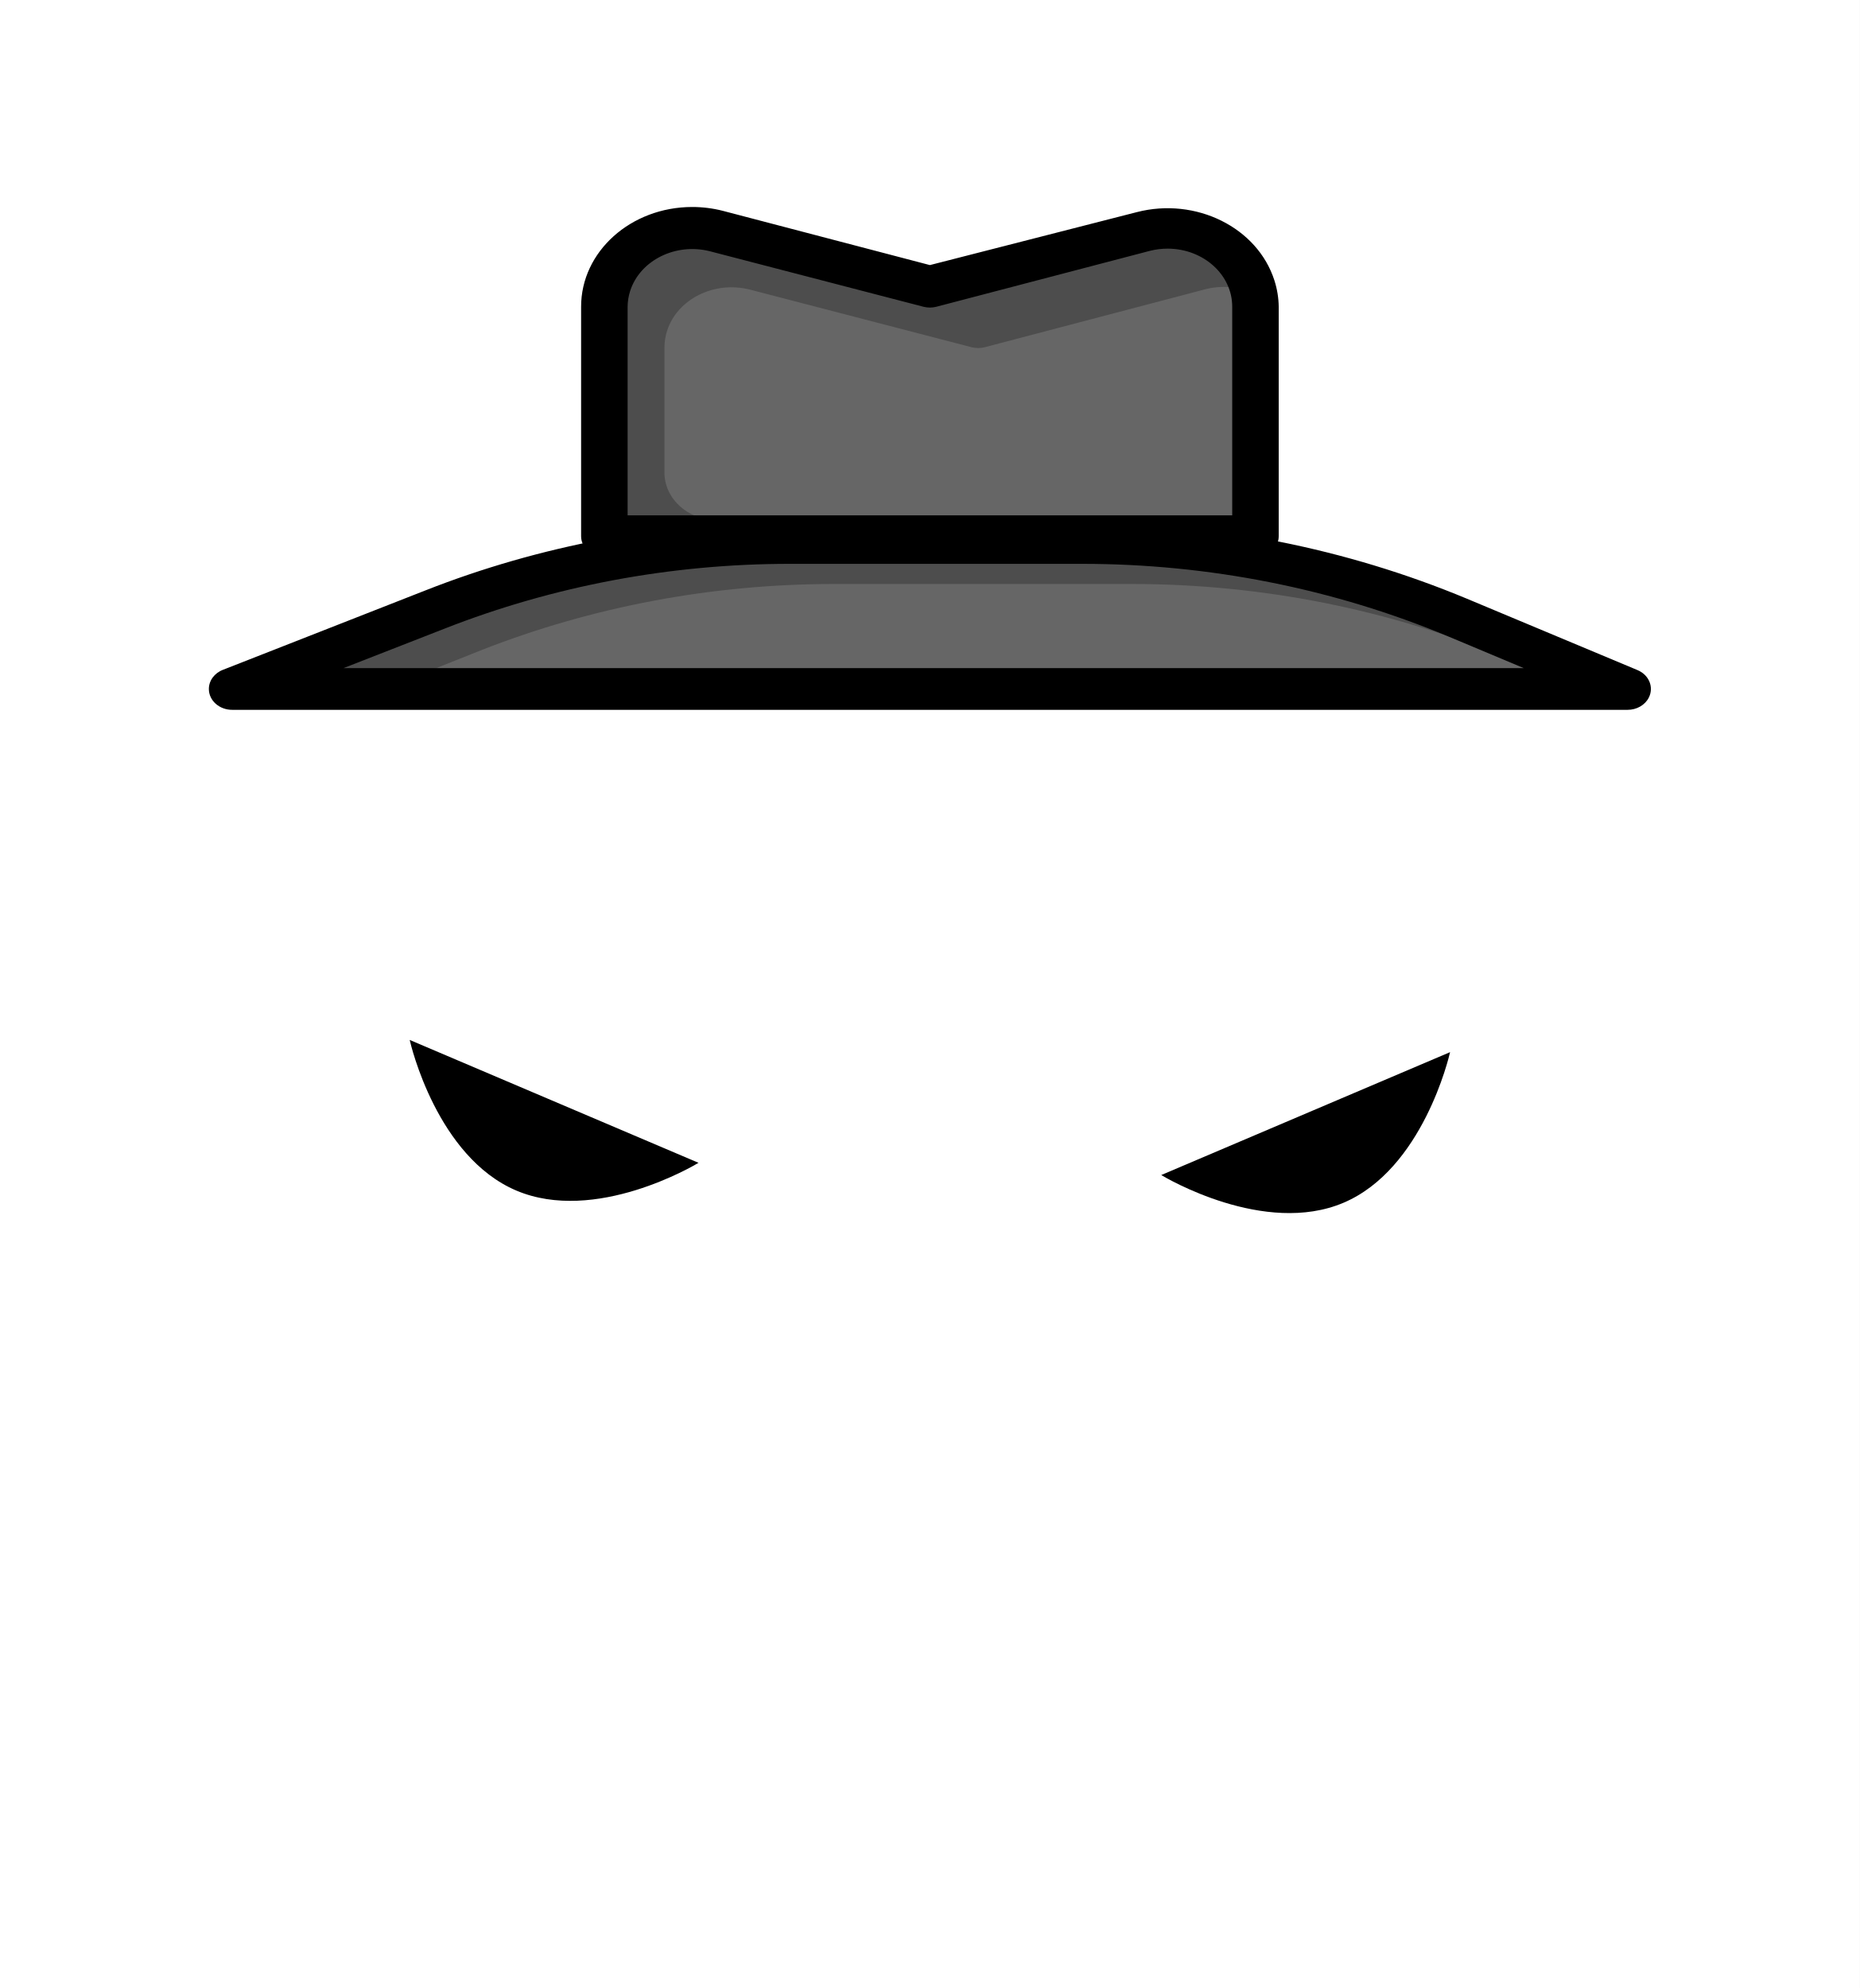
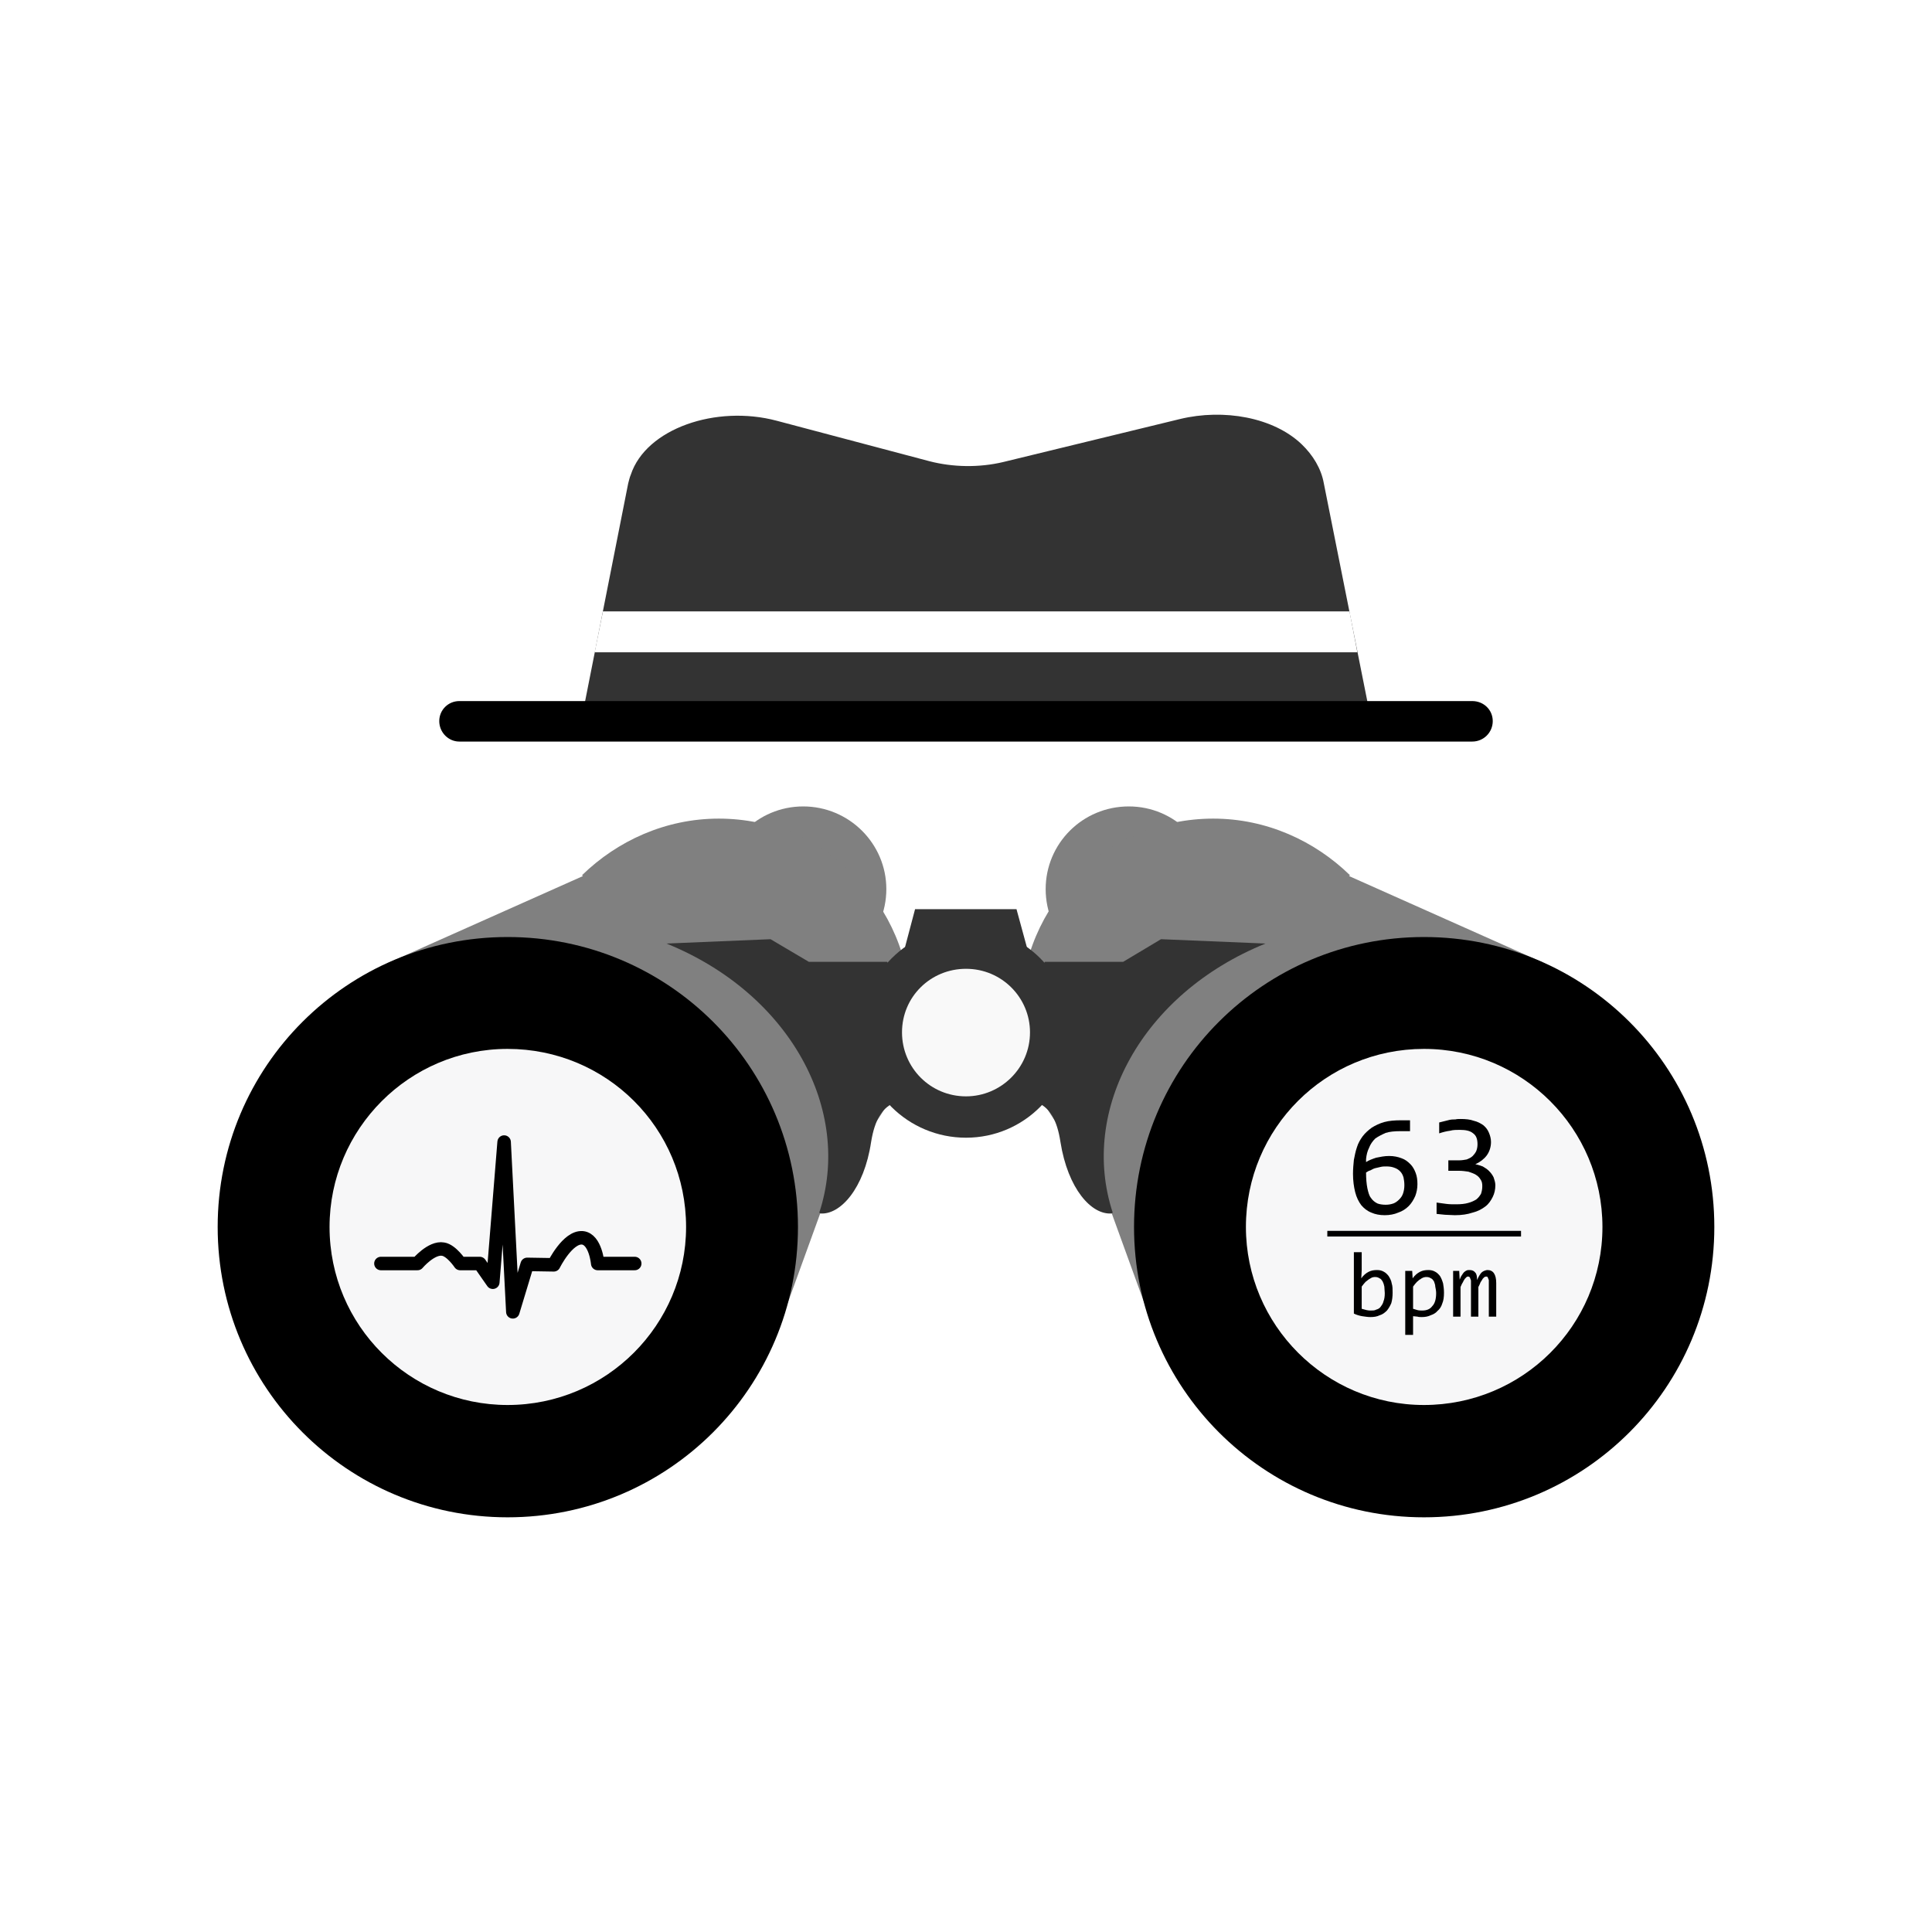
- <svg xmlns="http://www.w3.org/2000/svg" width="290" height="310" viewBox="0 0 290 310" version="1.1" id="svg8">
-   <defs id="defs2" />
-   <g id="layer1" transform="translate(-51.40683,-353.3531)">
-     <rect style="fill:#ffffff;fill-opacity:1;fill-rule:nonzero;stroke:none;stroke-width:1.718;stroke-miterlimit:4;stroke-dasharray:none;stroke-opacity:1" id="rect4582" width="290" height="310" x="51.407" y="353.353" />
-     <g id="g5064" transform="matrix(0.8982009,0,0,0.8982009,-503.3943,105.3639)">
-       <g transform="matrix(0.3090041,0,0,0.3090041,603.2343,316.9034)" id="g4656">
-         <g id="g4632">
-           <g id="g4527">
-             <flowRoot xml:space="preserve" id="flowRoot4491" style="font-style:normal;font-weight:normal;font-size:40px;line-height:1.25;font-family:sans-serif;letter-spacing:0px;word-spacing:0px;fill:#000000;fill-opacity:1;stroke:none" transform="matrix(4.706688,0,0,4.706688,-277.0186,-1235.938)">
-               <flowRegion id="flowRegion4493">
-                 <rect id="rect4495" width="607.944" height="373.703" x="170.603" y="280.536" />
-               </flowRegion>
-               <flowPara id="flowPara4497" style="font-style:normal;font-variant:normal;font-weight:normal;font-stretch:normal;font-size:192px;font-family:Consolas;-inkscape-font-specification:Consolas">P</flowPara>
-             </flowRoot>
-           </g>
-           <path style="stroke-width:0.348" d="m 782.388,492.703 c 21.198,-9.019 57.811,-24.596 79.05,-33.633 -0.594,2.67 -15.395,65.692 -59.83,84.598 -44.435,18.905 -100.107,-14.134 -102.442,-15.557 20.841,-8.867 63.461,-27.011 83.222,-35.407 z" id="path2" />
-         </g>
-         <g id="g4640">
-           <g transform="matrix(-1,0,0,1,1138.367,-6.865846)" id="g4527-6">
-             <flowRoot xml:space="preserve" id="flowRoot4491-8" style="font-style:normal;font-weight:normal;font-size:40px;line-height:1.25;font-family:sans-serif;letter-spacing:0px;word-spacing:0px;fill:#000000;fill-opacity:1;stroke:none" transform="matrix(4.706688,0,0,4.706688,-277.0186,-1229.072)">
-               <flowRegion id="flowRegion4493-5">
-                 <rect id="rect4495-4" width="607.944" height="373.703" x="170.603" y="280.536" />
-               </flowRegion>
-               <flowPara id="flowPara4497-1" style="font-style:normal;font-variant:normal;font-weight:normal;font-stretch:normal;font-size:192px;font-family:Consolas;-inkscape-font-specification:Consolas">P</flowPara>
-             </flowRoot>
-           </g>
-           <path style="stroke-width:0.348" d="m 355.978,485.837 c -21.198,-9.019 -57.811,-24.596 -79.05,-33.633 0.594,2.67 15.395,65.692 59.83,84.598 44.435,18.905 100.107,-14.134 102.442,-15.557 -20.841,-8.867 -63.461,-27.011 -83.222,-35.407 z" id="path2-4" />
-         </g>
-       </g>
-       <g transform="matrix(0.3090041,0,0,0.2771278,603.2342,324.0359)" id="g4670">
-         <path style="fill:#4d4d4d;stroke-width:1.582" d="M 909.731,246.3 H 232.2 l 57.586,-25.253 c 62.803,-27.516 130.644,-41.667 199.211,-41.553 h 167.545 c 72.47,0.076 144.051,15.941 209.766,46.495 z" id="path20" />
-         <path style="fill:#666666;stroke-width:1.582" d="m 515.717,192.857 c -68.433,-0.06 -136.13,14.091 -198.809,41.553 l -26.722,11.892 h 617.675 l -14.83,-6.948 C 827.318,208.799 755.735,192.933 683.265,192.858 H 515.717 Z" id="path22" />
-         <path style="fill:#4d4d4d;stroke-width:1.582" d="M 745.464,17.423 V 153.01 H 392.938 V 17.423 c -0.067,-20.816 16.757,-37.748 37.573,-37.811 3.573,-0.011 7.127,0.486 10.559,1.475 l 124.468,36.338 c 2.394,0.673 4.928,0.673 7.322,0 l 124.468,-35.523 c 20.001,-5.769 40.893,5.769 46.663,25.771 0.918,3.169 1.411,6.45 1.473,9.751 z" id="path24" />
-         <path style="fill:#666666;stroke-width:1.582" d="M 745.464,153.011 V 17.423 c -0.017,-3.158 -0.427,-6.299 -1.22,-9.357 -6.481,-1.758 -13.314,-1.758 -19.795,0 L 599.98,44.54 c -2.394,0.673 -4.928,0.673 -7.322,0 L 468.191,8.473 c -20.003,-5.766 -40.893,5.776 -46.659,25.778 -0.965,3.344 -1.461,6.807 -1.475,10.289 v 78.234 c -0.149,16.548 13.145,30.086 29.692,30.236 0.09,0.002 0.182,0.002 0.272,0.002 z" id="path26" />
-         <path id="path30" d="m 445.742,-15.546 c -19.273,-5.557 -39.401,5.565 -44.958,24.839 -0.929,3.223 -1.407,6.559 -1.421,9.914 V 149.85 H 739.038 V 19.206 c 0.063,-20.058 -16.147,-36.371 -36.205,-36.434 -3.442,-0.011 -6.867,0.468 -10.175,1.421 L 572.727,19.204 c -2.307,0.646 -4.749,0.646 -7.056,0 z m 319.426,34.752 v 143.71 c 0,7.216 -5.85,13.066 -13.066,13.066 H 386.298 c -7.216,0 -13.066,-5.85 -13.066,-13.066 V 19.206 c -0.041,-34.489 27.881,-62.482 62.371,-62.526 5.86,-0.006 11.691,0.81 17.321,2.427 l 116.273,33.967 116.276,-33.182 c 33.148,-9.526 67.741,9.622 77.267,42.77 1.548,5.38 2.366,10.945 2.427,16.544 z" style="fill:#000000;stroke-width:1.582" />
-         <path id="path34" d="m 654.642,154.108 c 74.696,0.117 148.472,16.477 216.215,47.947 l 95.762,44.68 c 6.567,2.991 9.464,10.738 6.473,17.305 -2.133,4.682 -6.815,7.676 -11.96,7.649 H 177.268 c -7.214,0.06 -13.112,-5.742 -13.172,-12.958 -0.043,-5.276 3.092,-10.059 7.944,-12.126 L 285.571,196.96 C 350.256,168.547 420.162,153.952 490.814,154.108 Z m 248.225,91.452 -42.46,-19.859 C 795.951,195.732 725.723,180.215 654.642,180.236 H 490.814 c -66.912,-0.059 -133.111,13.778 -194.399,40.631 l -56.7,24.691 h 663.152 z" style="fill:#000000;stroke-width:1.582" />
-       </g>
+ <svg xmlns="http://www.w3.org/2000/svg" width="500" height="500" viewBox="0 0 500 500" version="1.1" id="svg8">
+   <defs id="defs2">
+     <clipPath id="clipEmfPath1" clipPathUnits="userSpaceOnUse">
+       <path id="path4506" d="  M 730.715,95.679   L 819.274,95.679   L 819.274,147.759   L 730.715,147.759   z" />
+     </clipPath>
+     <clipPath id="clipEmfPath2" clipPathUnits="userSpaceOnUse">
+       <path id="path4509" d="  M 716.635,95.679   L 628.075,95.679   L 628.075,147.759   L 716.635,147.759   z" />
+     </clipPath>
+     <pattern y="0" x="0" height="6" width="6" patternUnits="userSpaceOnUse" id="EMFhbasepattern" />
+   </defs>
+   <g id="layer1" transform="translate(-51.40683,-163.3531)">
+     <rect style="fill:#ffffff;fill-opacity:1;fill-rule:nonzero;stroke:none;stroke-width:2.865;stroke-miterlimit:4;stroke-dasharray:none;stroke-opacity:1" id="rect4582" width="500" height="500" x="51.407" y="163.353" />
+     <g id="g4720" transform="matrix(1.408279,0,0,1.408279,-162.604,-156.9327)">
+       <path style="fill:#808080;fill-opacity:1;fill-rule:nonzero;stroke:none" d="m 314.848,390.827 c 0,8.4 -6.88,15.28 -15.28,15.28 -8.4,0 -15.2,-6.88 -15.2,-15.28 0,-8.4 6.8,-15.2 15.2,-15.2 8.4,0 15.28,6.8 15.28,15.2 z" id="path4579" />
+       <path style="fill:#808080;fill-opacity:1;fill-rule:nonzero;stroke:none" d="m 259.088,388.427 -35.52,15.84 26.24,0.48 c -0.64,2.8 -1.12,5.68 -1.12,8.64 0,19.6 15.92,35.28 35.36,35.28 3.52,0 6.96,-0.48 10.16,-1.44 l 2.48,19.76 9.52,-26.24 c 8.16,-6.48 13.12,-16.32 13.12,-27.52 0,-19.6 -15.84,-35.36 -35.28,-35.36 -9.76,0 -18.64,4.08 -25.12,10.4 z" id="path4581" />
+       <path style="fill:#000000;fill-opacity:1;fill-rule:nonzero;stroke:none" d="m 245.248,399.627 c -29.44,0 -53.28,23.76 -53.28,53.28 0,29.52 23.84,53.36 53.28,53.36 29.52,0 53.36,-23.84 53.36,-53.36 0,-29.52 -23.84,-53.28 -53.36,-53.28 z" id="path4583" />
+       <path style="fill:#f7f7f8;fill-opacity:1;fill-rule:nonzero;stroke:none" d="m 245.248,420.187 c -18.08,0 -32.72,14.72 -32.72,32.72 0,18.16 14.72,32.72 32.72,32.72 18.16,0 32.8,-14.72 32.8,-32.72 0,-18.16 -14.64,-32.72 -32.8,-32.72 z" id="path4585" />
+       <path style="fill:none;stroke:#000000;stroke-width:2.48px;stroke-linecap:round;stroke-linejoin:round;stroke-miterlimit:4;stroke-dasharray:none;stroke-opacity:1" d="m 221.969,459.626 h 6.72 c 0,0 2.56,-3.04 4.72,-2.64 1.52,0.24 3.12,2.64 3.12,2.64 h 3.6 l 2.4,3.44 2.08,-25.76 1.6,31.2 2.64,-8.72 4.88,0.08 c 0,0 2.56,-5.2 5.28,-4.96 2.4,0.24 2.8,4.72 2.8,4.72 h 6.8" id="path4589" />
+       <path style="fill:#808080;fill-opacity:1;fill-rule:nonzero;stroke:none" d="m 344.128,390.827 c 0,8.4 6.8,15.28 15.28,15.28 8.4,0 15.2,-6.88 15.2,-15.28 0,-8.4 -6.8,-15.2 -15.2,-15.2 -8.48,0 -15.28,6.8 -15.28,15.2 z" id="path4591" />
+       <path style="fill:#808080;fill-opacity:1;fill-rule:nonzero;stroke:none" d="m 399.887,388.427 35.52,15.84 -26.24,0.48 c 0.64,2.8 1.12,5.68 1.12,8.64 0,19.6 -15.92,35.28 -35.36,35.28 -3.52,0 -6.96,-0.48 -10.24,-1.44 l -2.4,19.76 -9.52,-26.24 c -8.16,-6.48 -13.2,-16.32 -13.2,-27.52 0,-19.6 15.92,-35.36 35.36,-35.36 9.76,0 18.64,4.08 25.12,10.4 z" id="path4593" />
+       <path style="fill:#000000;fill-opacity:1;fill-rule:nonzero;stroke:none" d="m 413.647,399.627 c 29.52,0 53.36,23.76 53.36,53.28 0,29.52 -23.84,53.36 -53.36,53.36 -29.44,0 -53.28,-23.84 -53.28,-53.36 0,-29.52 23.84,-53.28 53.28,-53.28 z" id="path4595" />
+       <path style="fill:#f7f7f8;fill-opacity:1;fill-rule:nonzero;stroke:none" d="m 413.647,420.187 c 18.16,0 32.8,14.72 32.8,32.72 0,18.16 -14.72,32.72 -32.8,32.72 -18.08,0 -32.72,-14.72 -32.72,-32.72 0,-18.16 14.64,-32.72 32.72,-32.72 z" id="path4597" />
+       <path transform="translate(-394.1868,303.6274)" style="fill:#333333;fill-opacity:1;fill-rule:nonzero;stroke:none" clip-path="url(#clipEmfPath1)" d="m 682.555,146.799 c 3.76,0.32 8.08,-4.56 9.36,-13.12 1.36,-8.48 5.68,-7.6 10.24,-8.32 -2.88,-2.24 -7.28,-13.44 -7.28,-16.32 0,-2.96 0.48,-3.92 1.44,-5.52 l -1.44,-2.96 h -14.4 l -7.04,-4.16 -19.12,0.8 c 22.72,9.2 34.24,30.64 28.08,49.44 z m 67.919,0 c -3.76,0.32 -8.08,-4.56 -9.44,-13.12 -1.28,-8.48 -5.6,-7.6 -10.16,-8.32 2.88,-2.24 7.28,-13.44 7.28,-16.32 0,-2.96 -0.48,-3.92 -1.44,-5.52 l 1.44,-2.96 h 14.4 l 6.96,-4.16 19.2,0.8 c -22.72,9.2 -34.24,30.64 -28.08,49.44 z M 725.995,83.439 v 0 l 2.56,9.68 v 0 h -23.76 v 0 l 2.56,-9.68 v 0 h 18.8 z" id="path4601" />
+       <path transform="translate(-394.1868,303.6274)" style="fill:#333333;fill-opacity:1;fill-rule:nonzero;stroke:none" clip-path="url(#clipEmfPath2)" d="m 764.794,146.799 c -3.76,0.32 -8.08,-4.56 -9.44,-13.12 -1.28,-8.48 -5.68,-7.6 -10.16,-8.32 2.88,-2.24 7.28,-13.44 7.28,-16.32 0,-2.96 -0.48,-3.92 -1.44,-5.52 l 1.44,-2.96 h 14.4 l 6.96,-4.16 19.12,0.8 c -22.64,9.2 -34.16,30.64 -28,49.44 z m -67.919,0 c 3.68,0.32 8.08,-4.56 9.36,-13.12 1.36,-8.48 5.68,-7.6 10.24,-8.32 -2.88,-2.24 -7.28,-13.44 -7.28,-16.32 0,-2.96 0.48,-3.92 1.44,-5.52 l -1.44,-2.96 h -14.4 l -7.04,-4.16 -19.12,0.8 c 22.72,9.2 34.24,30.64 28.08,49.44 z m 24.48,-63.36 v 0 l -2.64,9.68 v 0 h 23.84 v 0 l -2.56,-9.68 v 0 h -18.8 z" id="path4603" />
+       <path style="fill:#333333;fill-opacity:1;fill-rule:nonzero;stroke:none" d="m 329.488,397.867 c 10.56,0 19.28,8.56 19.28,19.28 0,10.64 -8.56,19.36 -19.28,19.36 -10.64,0 -19.36,-8.56 -19.36,-19.36 0.08,-10.56 8.64,-19.28 19.36,-19.28 z m 0,7.2 c 6.72,0 12,5.44 12,12 0,6.72 -5.44,12 -12,12 -6.72,0 -12,-5.44 -12,-12 0,-6.72 5.44,-12 12,-12 z" id="path4605" />
+       <path style="fill:#333333;fill-opacity:1;fill-rule:nonzero;stroke:none" d="m 317.568,404.187 h 23.84 l -2.64,-9.68 h -18.64 z" id="path4607" />
+       <path style="fill:#f9f9f9;fill-opacity:1;fill-rule:nonzero;stroke:none" d="m 329.488,405.467 c 6.56,0 11.76,5.28 11.76,11.68 0,6.56 -5.36,11.76 -11.76,11.76 -6.56,0 -11.76,-5.28 -11.76,-11.76 0,-6.56 5.28,-11.68 11.76,-11.68 z" id="path4609" />
+       <path style="fill:#000000;fill-opacity:1;fill-rule:nonzero;stroke:none" d="m 412.447,445.066 c 0,0.8 -0.16,1.52 -0.4,2.16 -0.32,0.72 -0.72,1.36 -1.2,1.84 -0.56,0.56 -1.2,0.96 -1.92,1.2 -0.72,0.32 -1.6,0.48 -2.48,0.48 -0.96,0 -1.76,-0.16 -2.48,-0.48 -0.8,-0.32 -1.36,-0.8 -1.84,-1.36 -0.48,-0.64 -0.88,-1.44 -1.12,-2.4 -0.24,-0.96 -0.4,-2.08 -0.4,-3.36 0,-0.88 0.08,-1.76 0.16,-2.56 0.16,-0.88 0.32,-1.6 0.56,-2.32 0.24,-0.8 0.64,-1.44 1.04,-2 0.48,-0.64 1.04,-1.12 1.68,-1.6 0.64,-0.4 1.44,-0.8 2.32,-1.04 0.88,-0.24 1.92,-0.32 3.04,-0.32 h 1.68 v 2 h -1.84 c -0.96,0 -1.92,0.08 -2.64,0.32 -0.72,0.32 -1.36,0.64 -1.92,1.04 -0.48,0.48 -0.88,1.04 -1.12,1.68 -0.32,0.64 -0.48,1.28 -0.56,2.08 v 0.56 c 0.48,-0.32 1.12,-0.56 1.84,-0.8 0.8,-0.16 1.52,-0.32 2.4,-0.32 0.88,0 1.6,0.16 2.24,0.4 0.72,0.24 1.2,0.64 1.68,1.12 0.4,0.4 0.72,0.96 0.96,1.6 0.24,0.64 0.32,1.28 0.32,2.08 z m -2.4,0.16 c 0,-0.56 -0.08,-1.04 -0.16,-1.44 -0.16,-0.48 -0.32,-0.8 -0.64,-1.12 -0.24,-0.24 -0.56,-0.48 -1.04,-0.64 -0.4,-0.16 -0.88,-0.24 -1.44,-0.24 -0.32,0 -0.72,0 -1.04,0.08 -0.32,0.08 -0.64,0.16 -1.04,0.24 -0.32,0.08 -0.56,0.24 -0.88,0.4 -0.32,0.08 -0.56,0.24 -0.8,0.4 0,1.12 0.08,2.08 0.24,2.88 0.16,0.72 0.32,1.36 0.64,1.76 0.32,0.48 0.72,0.8 1.2,1.04 0.4,0.16 0.96,0.24 1.52,0.24 0.56,0 0.96,-0.08 1.44,-0.24 0.4,-0.16 0.72,-0.4 1.04,-0.72 0.32,-0.32 0.56,-0.64 0.72,-1.12 0.16,-0.48 0.24,-0.96 0.24,-1.52 z" id="path4611" />
+       <path style="fill:#000000;fill-opacity:1;fill-rule:nonzero;stroke:none" d="m 426.767,445.226 c 0,0.8 -0.16,1.52 -0.48,2.16 -0.32,0.64 -0.72,1.28 -1.36,1.76 -0.64,0.48 -1.36,0.88 -2.32,1.12 -0.96,0.32 -2,0.48 -3.28,0.48 -0.64,0 -1.28,-0.08 -1.84,-0.08 -0.56,-0.08 -1.04,-0.08 -1.52,-0.16 v -2.08 c 0.56,0.08 1.12,0.16 1.76,0.24 0.56,0.08 1.2,0.08 1.84,0.08 0.88,0 1.6,-0.08 2.16,-0.24 0.64,-0.16 1.12,-0.4 1.52,-0.64 0.4,-0.32 0.64,-0.64 0.88,-1.04 0.16,-0.48 0.24,-0.88 0.24,-1.44 0,-0.48 -0.08,-0.88 -0.32,-1.2 -0.24,-0.4 -0.48,-0.64 -0.88,-0.88 -0.4,-0.24 -0.88,-0.4 -1.36,-0.56 -0.56,-0.08 -1.12,-0.16 -1.76,-0.16 h -1.92 v -1.92 h 1.92 c 0.56,0 1.04,-0.08 1.44,-0.16 0.4,-0.16 0.8,-0.32 1.12,-0.64 0.24,-0.24 0.48,-0.56 0.64,-0.88 0.16,-0.4 0.24,-0.8 0.24,-1.28 0,-0.96 -0.24,-1.6 -0.8,-2 -0.56,-0.48 -1.36,-0.64 -2.48,-0.64 -0.56,0 -1.2,0 -1.76,0.16 -0.64,0.08 -1.28,0.24 -2,0.48 v -2 c 0.32,-0.08 0.64,-0.16 0.96,-0.24 0.32,-0.08 0.64,-0.16 0.96,-0.24 0.4,-0.08 0.72,-0.08 1.04,-0.08 0.32,-0.08 0.64,-0.08 0.96,-0.08 0.96,0 1.76,0.08 2.4,0.32 0.72,0.16 1.28,0.48 1.76,0.8 0.48,0.4 0.8,0.8 1.04,1.36 0.24,0.56 0.4,1.12 0.4,1.76 0,0.96 -0.32,1.84 -0.8,2.48 -0.48,0.64 -1.2,1.2 -2.08,1.6 0.48,0.08 0.88,0.24 1.36,0.4 0.4,0.24 0.8,0.48 1.12,0.8 0.4,0.4 0.64,0.72 0.88,1.2 0.16,0.48 0.32,0.96 0.32,1.44 z" id="path4613" />
+       <path style="fill:#000000;fill-opacity:1;fill-rule:nonzero;stroke:none" d="m 407.887,464.986 c 0,0.72 -0.08,1.36 -0.24,1.92 -0.24,0.56 -0.48,0.96 -0.8,1.36 -0.4,0.4 -0.8,0.72 -1.36,0.88 -0.48,0.24 -1.04,0.32 -1.68,0.32 -0.48,0 -0.96,-0.08 -1.52,-0.16 -0.48,-0.08 -1.04,-0.24 -1.52,-0.48 v -11.28 h 1.44 v 3.28 l -0.08,1.52 c 0.4,-0.56 0.88,-0.96 1.36,-1.2 0.48,-0.24 0.96,-0.32 1.52,-0.32 0.48,0 0.88,0.08 1.28,0.32 0.32,0.16 0.64,0.48 0.88,0.8 0.24,0.4 0.48,0.8 0.56,1.36 0.16,0.48 0.16,1.04 0.16,1.68 z m -1.44,0.08 c 0,-0.4 -0.08,-0.8 -0.08,-1.2 -0.08,-0.4 -0.16,-0.64 -0.32,-0.96 -0.16,-0.24 -0.32,-0.48 -0.56,-0.56 -0.24,-0.16 -0.48,-0.24 -0.8,-0.24 -0.16,0 -0.32,0 -0.56,0.08 -0.16,0.08 -0.32,0.16 -0.56,0.32 -0.16,0.08 -0.4,0.32 -0.64,0.48 -0.24,0.24 -0.48,0.56 -0.72,0.88 v 4.08 c 0.32,0.08 0.56,0.16 0.88,0.24 0.32,0.08 0.56,0.08 0.8,0.08 0.4,0 0.72,0 0.96,-0.16 0.32,-0.08 0.64,-0.24 0.8,-0.48 0.24,-0.32 0.48,-0.64 0.56,-1.04 0.16,-0.4 0.24,-0.88 0.24,-1.52 z" id="path4615" />
+       <path style="fill:#000000;fill-opacity:1;fill-rule:nonzero;stroke:none" d="m 417.327,464.986 c 0,0.8 -0.08,1.44 -0.32,2 -0.16,0.56 -0.48,1.04 -0.88,1.36 -0.32,0.4 -0.8,0.64 -1.28,0.8 -0.48,0.24 -1.04,0.32 -1.6,0.32 -0.32,0 -0.56,0 -0.8,-0.08 -0.24,0 -0.56,-0.08 -0.8,-0.08 v 3.44 h -1.44 v -11.76 h 1.28 l 0.08,1.36 c 0.4,-0.56 0.88,-0.96 1.36,-1.2 0.48,-0.24 0.96,-0.32 1.52,-0.32 0.48,0 0.88,0.08 1.28,0.32 0.32,0.16 0.64,0.48 0.88,0.8 0.24,0.4 0.4,0.8 0.56,1.36 0.08,0.48 0.16,1.04 0.16,1.68 z m -1.44,0.08 c 0,-0.4 -0.08,-0.8 -0.16,-1.2 0,-0.4 -0.16,-0.64 -0.24,-0.96 -0.16,-0.24 -0.32,-0.48 -0.56,-0.56 -0.24,-0.16 -0.48,-0.24 -0.8,-0.24 -0.16,0 -0.32,0 -0.56,0.08 -0.16,0.08 -0.4,0.16 -0.56,0.32 -0.24,0.08 -0.4,0.32 -0.64,0.48 -0.24,0.24 -0.48,0.56 -0.72,0.88 v 4.08 c 0.24,0.08 0.56,0.16 0.8,0.24 0.32,0.08 0.64,0.08 0.88,0.08 0.8,0 1.44,-0.24 1.84,-0.8 0.48,-0.48 0.72,-1.28 0.72,-2.4 z" id="path4617" />
+       <path style="fill:#000000;fill-opacity:1;fill-rule:nonzero;stroke:none" d="m 425.567,469.386 v -6.08 c 0,-0.24 0,-0.48 0,-0.64 -0.08,-0.16 -0.08,-0.24 -0.16,-0.4 0,-0.08 -0.08,-0.16 -0.08,-0.16 -0.08,-0.08 -0.16,-0.08 -0.24,-0.08 -0.16,0 -0.24,0.08 -0.32,0.08 -0.08,0.08 -0.24,0.24 -0.32,0.32 -0.08,0.16 -0.24,0.4 -0.4,0.64 -0.08,0.24 -0.24,0.56 -0.4,0.88 v 5.44 h -1.36 v -5.92 c 0,-0.24 0,-0.56 0,-0.72 -0.08,-0.16 -0.08,-0.32 -0.16,-0.4 0,-0.16 -0.08,-0.24 -0.16,-0.24 0,-0.08 -0.08,-0.08 -0.24,-0.08 -0.08,0 -0.16,0 -0.24,0.08 -0.08,0.08 -0.16,0.16 -0.32,0.32 -0.08,0.16 -0.24,0.32 -0.32,0.56 -0.16,0.24 -0.32,0.56 -0.48,0.96 v 5.44 h -1.36 v -8.4 h 1.12 l 0.08,1.6 c 0.16,-0.32 0.24,-0.64 0.4,-0.8 0.16,-0.24 0.24,-0.4 0.4,-0.56 0.16,-0.16 0.32,-0.24 0.48,-0.32 0.16,-0.08 0.32,-0.08 0.56,-0.08 0.48,0 0.8,0.16 1.04,0.48 0.24,0.24 0.32,0.72 0.32,1.36 0.16,-0.32 0.24,-0.56 0.4,-0.8 0.16,-0.24 0.24,-0.4 0.4,-0.56 0.16,-0.16 0.32,-0.24 0.48,-0.32 0.24,-0.08 0.4,-0.16 0.64,-0.16 1.04,0 1.6,0.8 1.6,2.4 v 6.16 z" id="path4619" />
+       <path style="fill:#000000;fill-opacity:1;fill-rule:nonzero;stroke:none" d="m 395.887,453.626 h 35.6 v 1.04 h -35.6 z" id="path4621" />
+       <path style="fill:#333333;fill-opacity:1;fill-rule:nonzero;stroke:none" d="M 403.967,359.947 H 258.768 l 8.64,-43.68 c 0.16,-0.56 0.24,-1.04 0.48,-1.6 2.8,-8.48 15.68,-12.88 26.8,-9.92 l 28.08,7.44 c 4.32,1.12 9.12,1.2 13.52,0.16 l 32.56,-7.92 c 8,-1.92 17.12,-0.32 22.32,4.64 2.08,2 3.6,4.48 4.08,7.2 z" id="path4623" />
+       <path style="fill:#000000;fill-opacity:1;fill-rule:nonzero;stroke:none" d="M 422.527,363.707 H 236.369 c -2,0 -3.68,-1.68 -3.68,-3.76 0,-2.08 1.68,-3.68 3.68,-3.68 h 186.159 c 2.08,0 3.76,1.6 3.76,3.68 0,2.08 -1.68,3.76 -3.76,3.76 z" id="path4625" />
+       <path style="fill:#ffffff;fill-opacity:1;fill-rule:nonzero;stroke:none" d="m 262.768,339.787 -1.52,7.52 h 140.159 l -1.44,-7.52 z" id="path4627" />
    </g>
  </g>
</svg>
